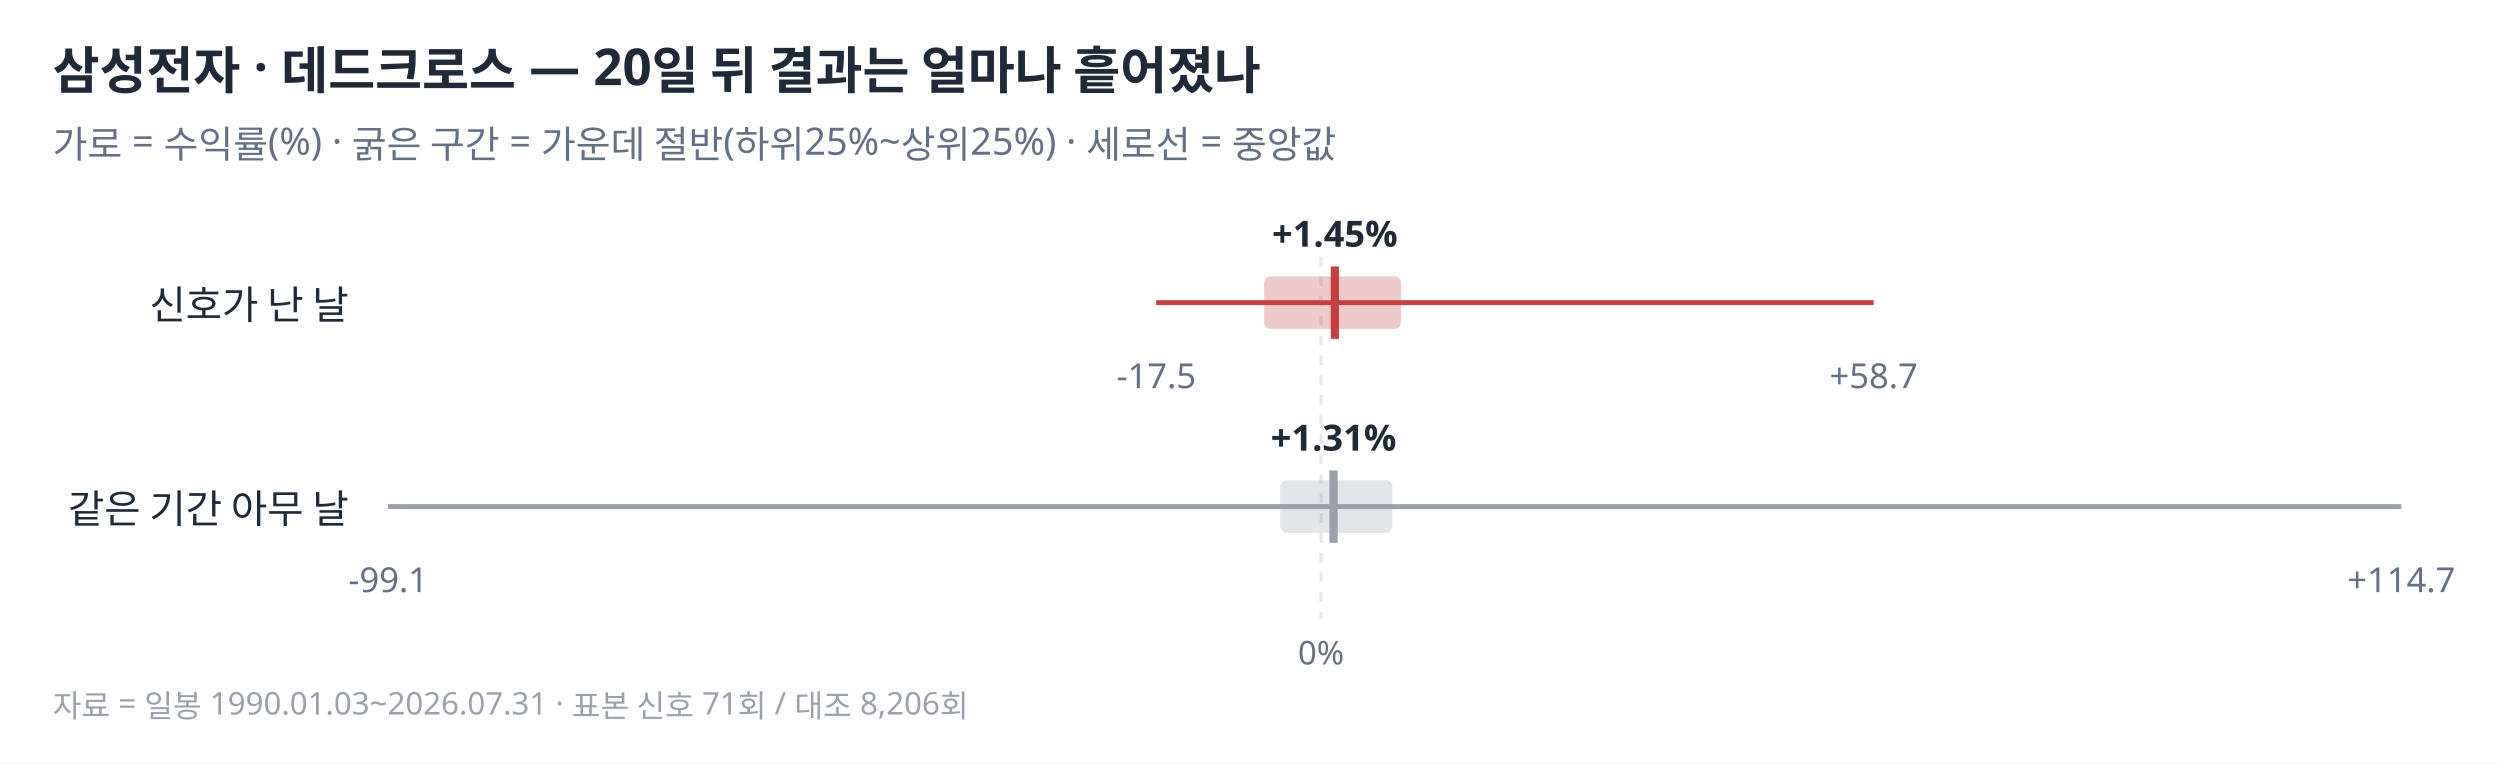
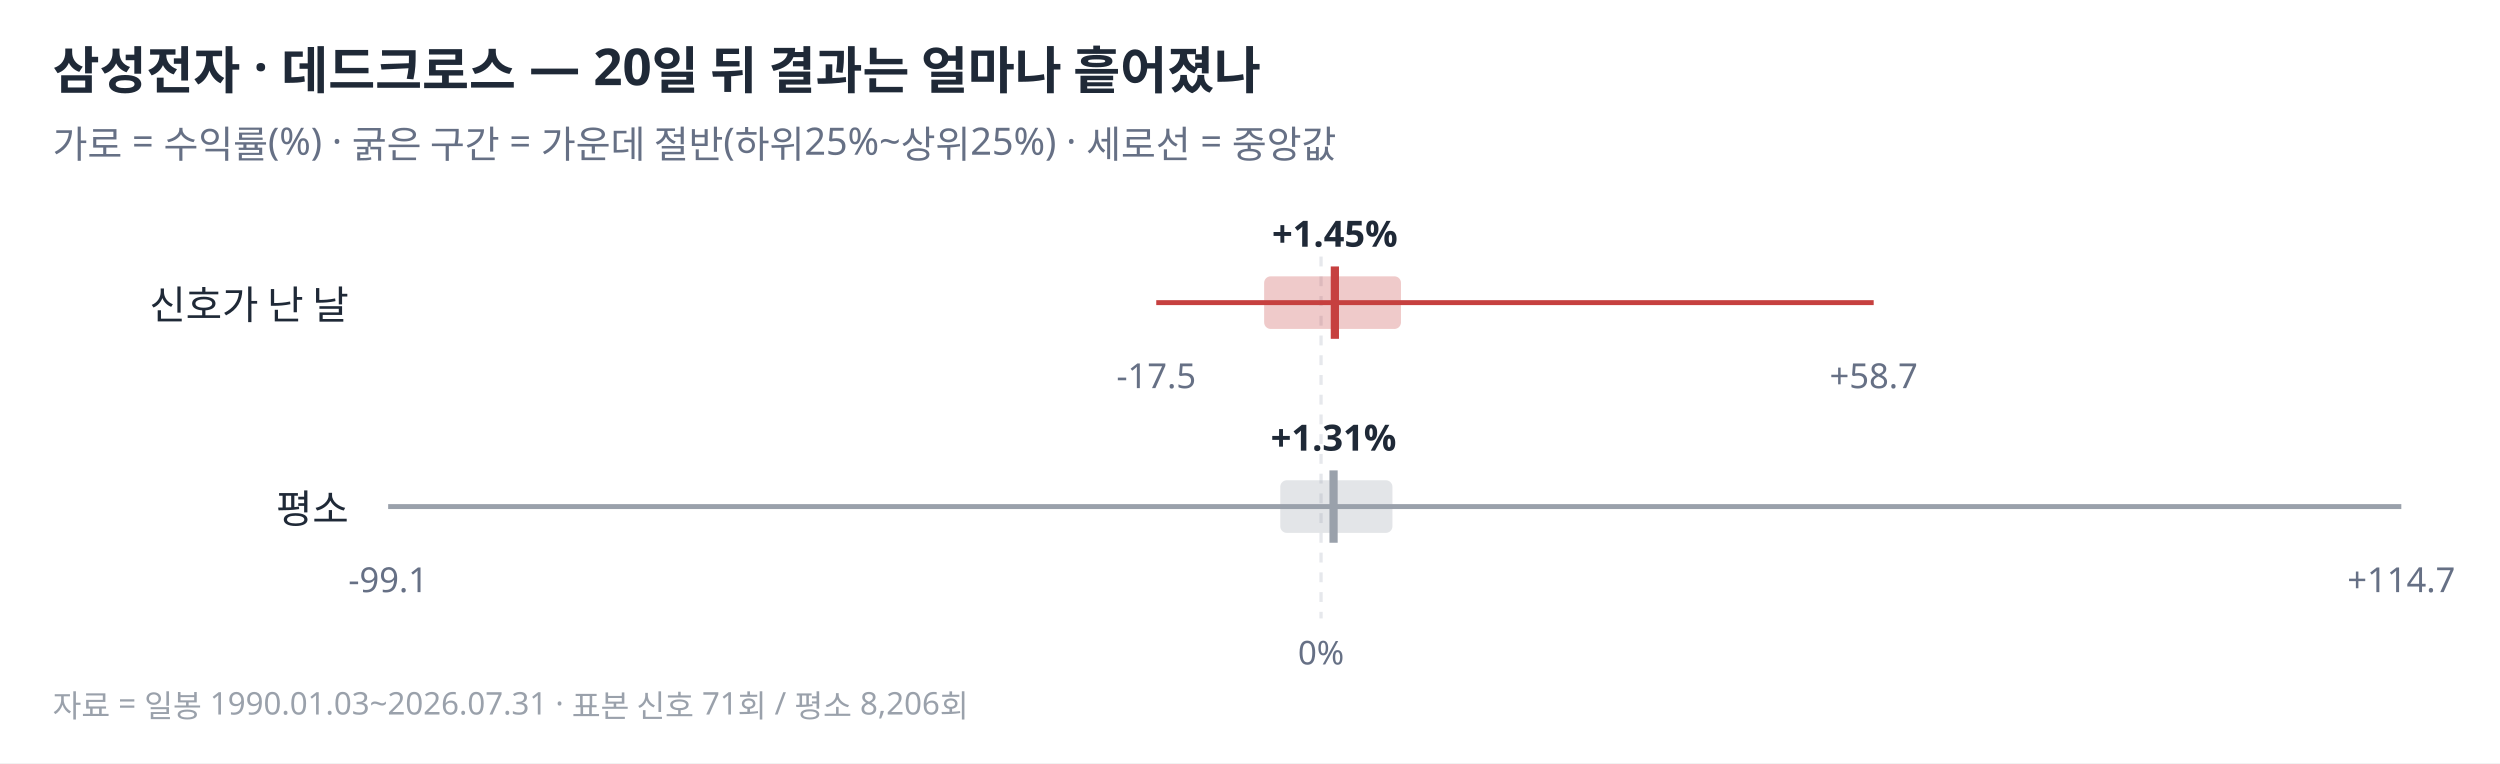
<svg xmlns="http://www.w3.org/2000/svg" viewBox="0 0 760 232" width="760" height="232" font-family="Malgun Gothic, 맑은 고딕, sans-serif">
  <rect width="760" height="232" fill="#FFFFFF" />
  <text x="16" y="27" font-size="15.5" font-weight="700" fill="#1F2937">삼성전자 · 데드크로스 — 20일 뒤 결과는 얼마나 흩어졌나</text>
  <text x="16" y="48" font-size="11.5" fill="#667085">가로 = 수익률(%) · 굵은 구간 = 가운데 절반(하위25%~상위25%) · 세로선 = 중앙값</text>
  <line x1="401.6" y1="78" x2="401.6" y2="188" stroke="#E6E8EC" stroke-dasharray="3 3" />
  <text x="401.6" y="202" font-size="10" text-anchor="middle" fill="#667085">0%</text>
  <text x="106" y="97" font-size="12" text-anchor="end" fill="#1F2937">신호가 난 날</text>
  <line x1="351.5" y1="92" x2="569.6" y2="92" stroke="#C6403F" stroke-width="1.5" />
  <rect x="384.3" y="84" width="41.6" height="16" fill="#C6403F" opacity=".28" rx="2" />
  <line x1="405.8" y1="81" x2="405.8" y2="103" stroke="#C6403F" stroke-width="2.5" />
  <text x="351.5" y="118" font-size="10.5" text-anchor="middle" fill="#667085">-17.5</text>
  <text x="569.6" y="118" font-size="10.5" text-anchor="middle" fill="#667085">+58.7</text>
  <text x="405.8" y="75" font-size="11" font-weight="700" text-anchor="middle" fill="#1F2937">+1.45%</text>
-   <text x="106" y="159" font-size="12" text-anchor="end" fill="#1F2937">같은 기간 아무 날</text>
+   <text x="106" y="159" font-size="12" text-anchor="end" fill="#1F2937">평소</text>
  <line x1="118.0" y1="154" x2="730.0" y2="154" stroke="#9AA1AB" stroke-width="1.5" />
  <rect x="389.2" y="146" width="34.1" height="16" fill="#9AA1AB" opacity=".28" rx="2" />
  <line x1="405.4" y1="143" x2="405.4" y2="165" stroke="#9AA1AB" stroke-width="2.5" />
  <text x="118.0" y="180" font-size="10.5" text-anchor="middle" fill="#667085">-99.1</text>
  <text x="730.0" y="180" font-size="10.5" text-anchor="middle" fill="#667085">+114.7</text>
  <text x="405.4" y="137" font-size="11" font-weight="700" text-anchor="middle" fill="#1F2937">+1.31%</text>
-   <text x="16" y="218" font-size="9.5" fill="#9AA1AB">자료 = 일봉 1990.01.03~2026.07.31 · 표본 신호 71회 / 대조 8,206회</text>
+   <text x="16" y="218" font-size="9.5" fill="#9AA1AB">자료 = 일봉 1990.01.03~2026.07.31 · 표본 신호 71회 / 평소 8,206회</text>
</svg>
